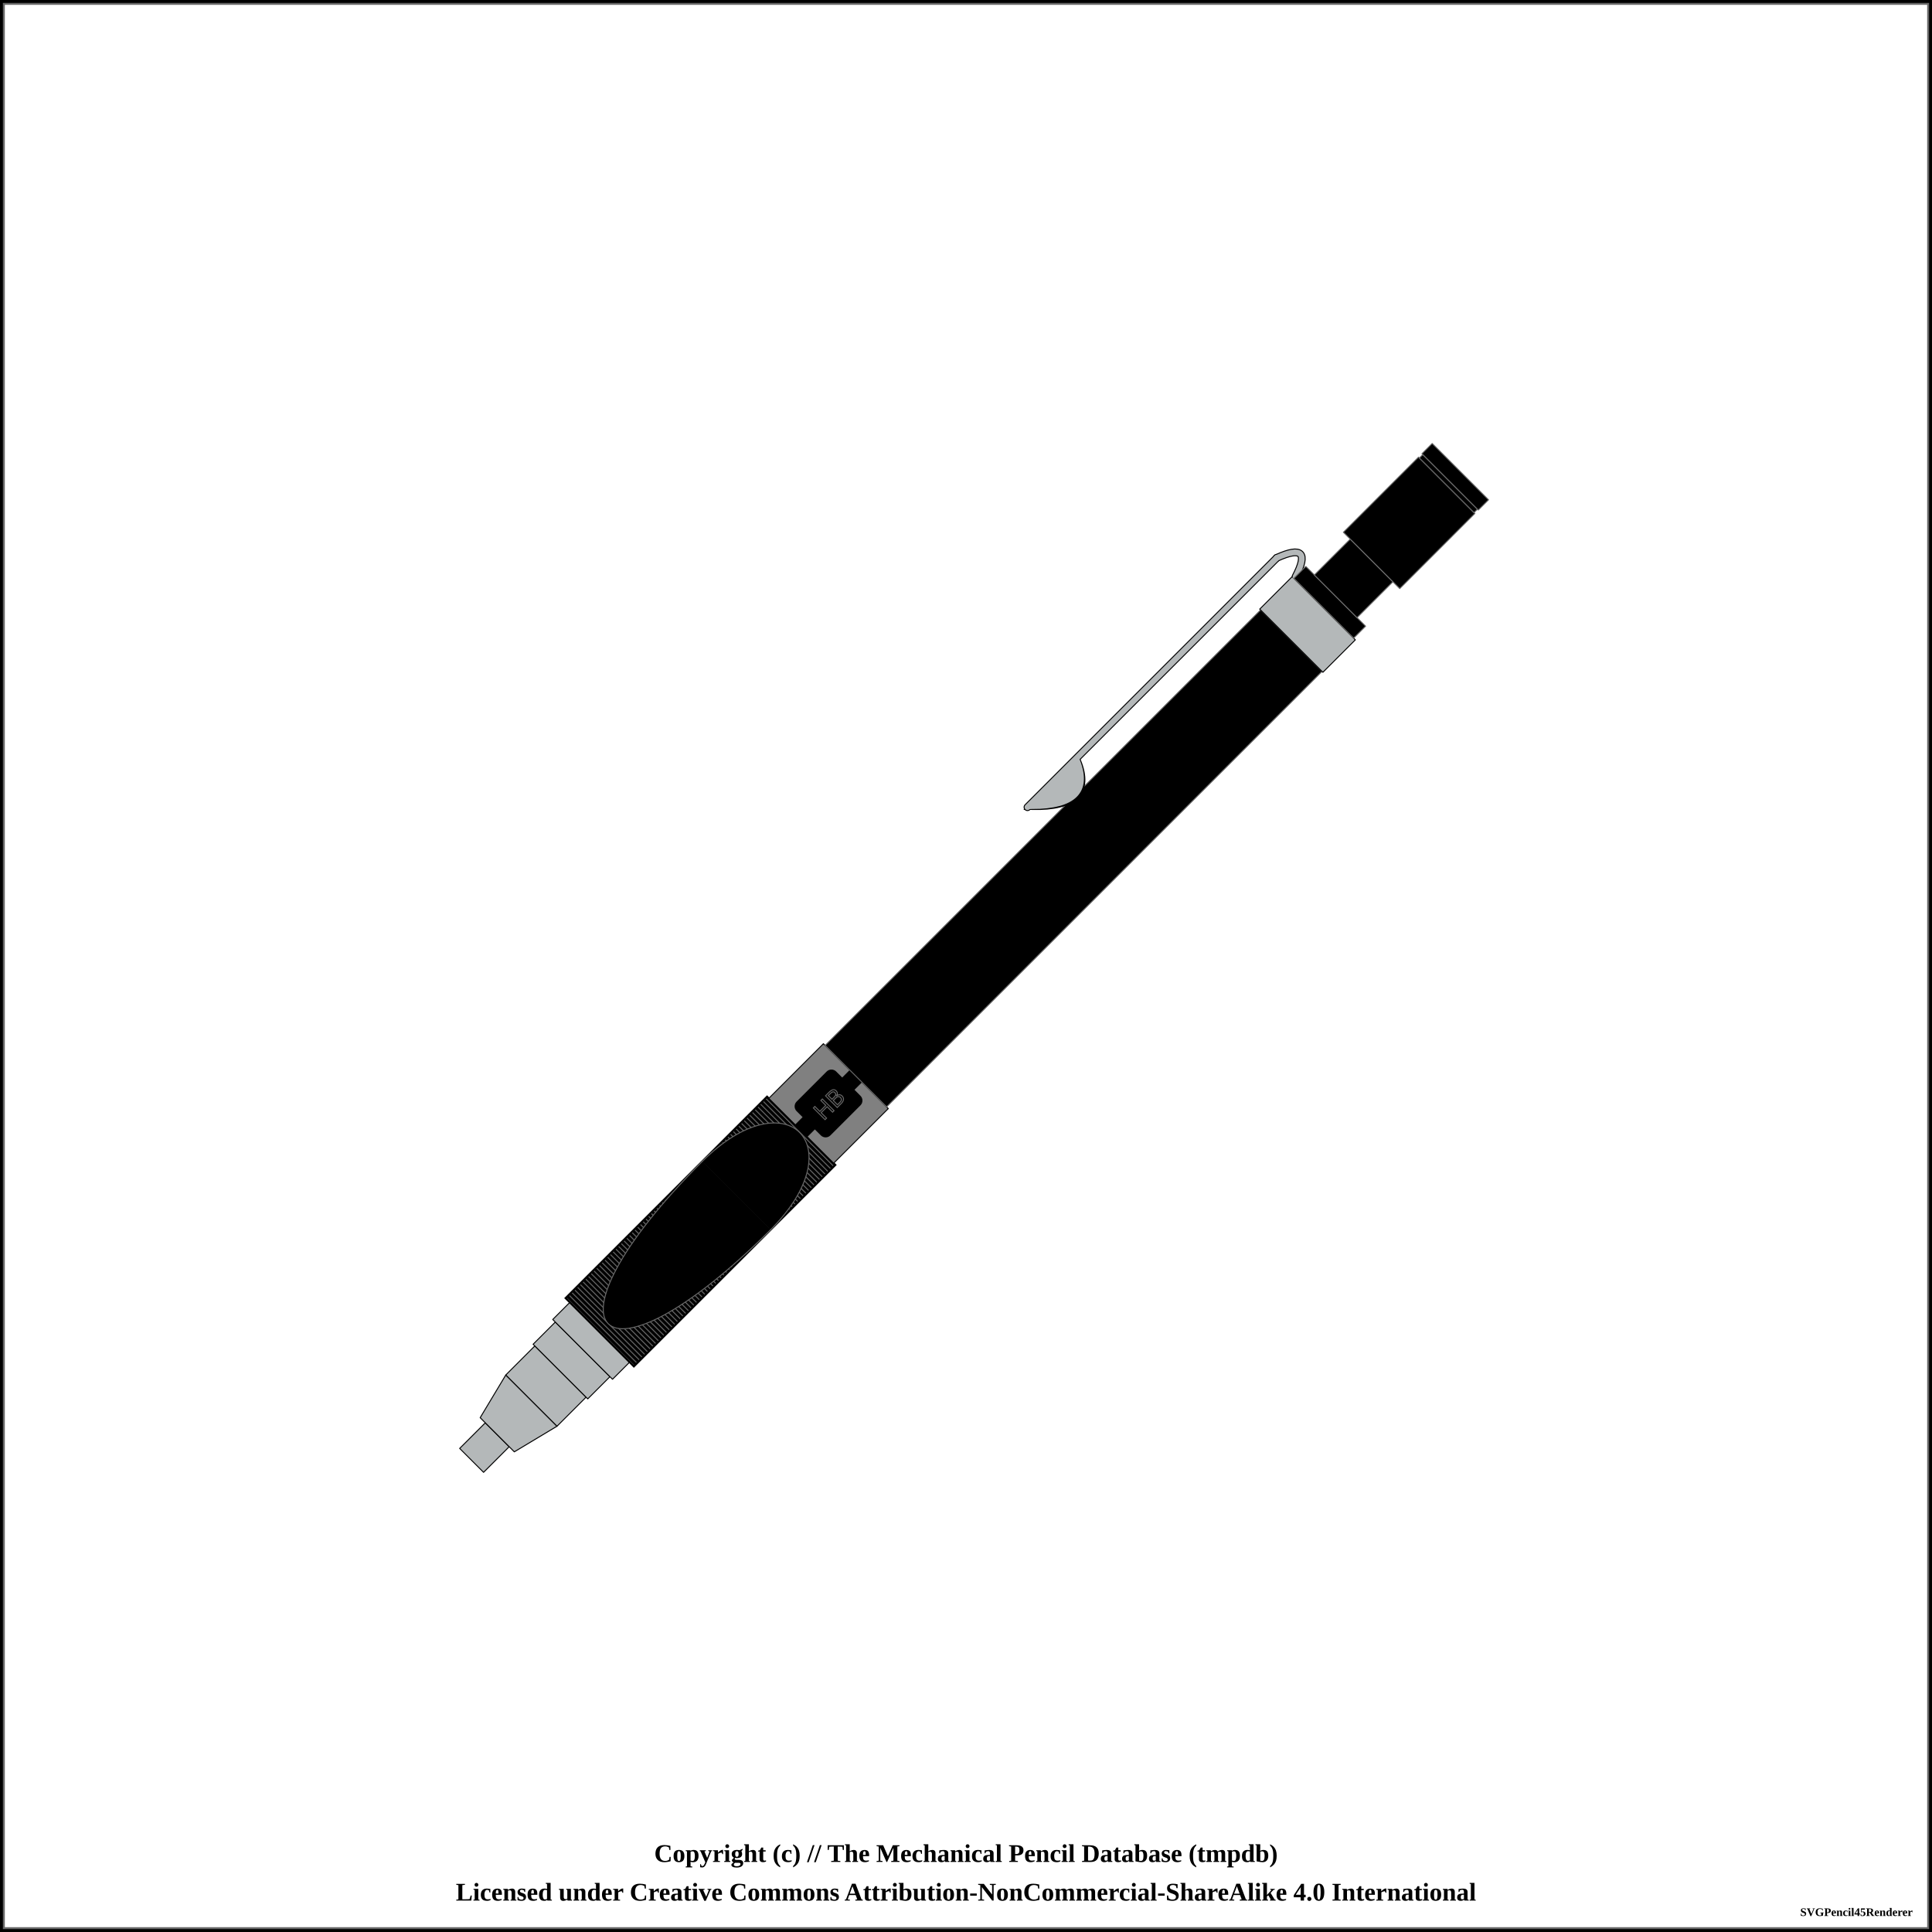
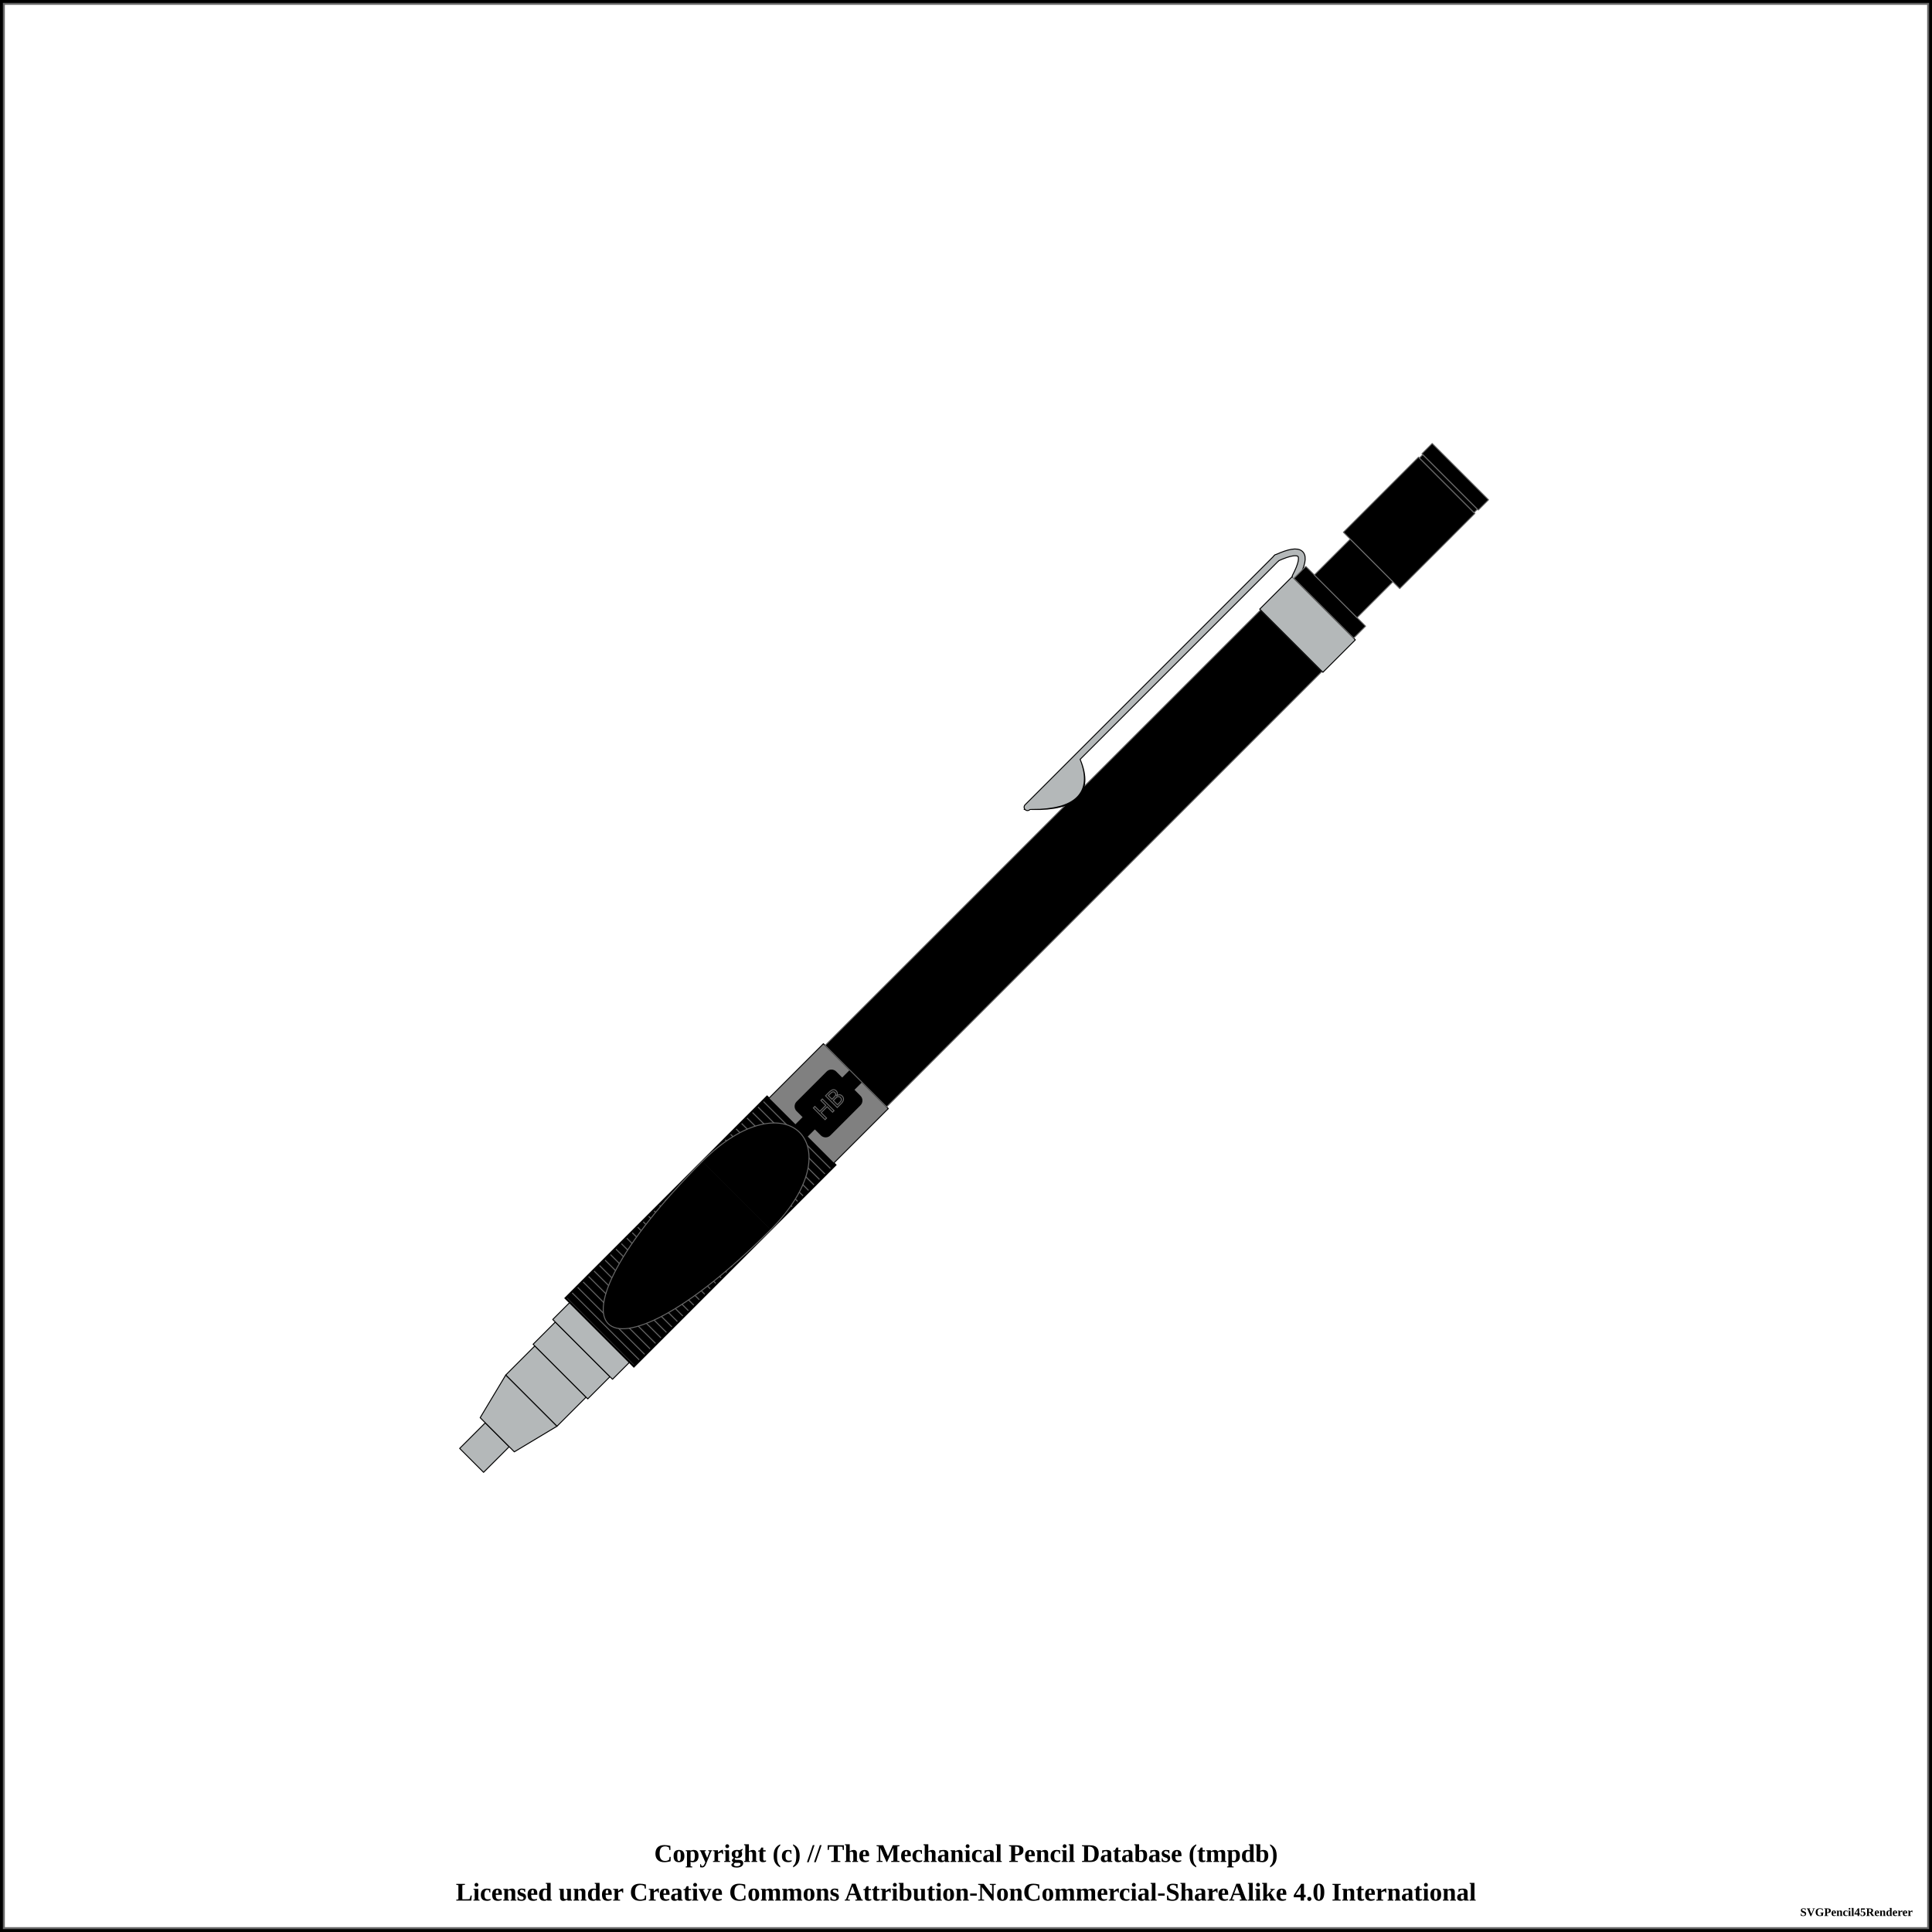
<svg xmlns="http://www.w3.org/2000/svg" width="1000" height="1000">
  <pattern id="diagonalHatch" patternUnits="userSpaceOnUse" width="8" height="8">
    <path stroke="dimgray" stroke-linecap="round" stroke-width="1" d="M 4,4 L 8,8" />
    <path stroke="dimgray" stroke-linecap="round" stroke-width="1" d="M 4,4 L 0,8" />
    <path stroke="gray" stroke-linecap="round" stroke-width="1" d="M 4,4 L 8,0" />
    <path stroke="gray" stroke-linecap="round" stroke-width="1" d="M 4,4 L 0,0" />
  </pattern>
-   <pattern id="ridged" patternUnits="userSpaceOnUse" width="2" height="2">
-     <path stroke="dimgray" stroke-linecap="round" stroke-width="1" d="M 0,0 L 0,2" />
+   <pattern id="ridged" patternUnits="userSpaceOnUse" width="4" height="4">
+     <path stroke="dimgray" stroke-linecap="round" stroke-width="1" d="M 0,0 L 0,4" />
  </pattern>
-   <pattern id="lined" patternUnits="userSpaceOnUse" width="2" height="2">
-     <path stroke="dimgray" stroke-linecap="round" stroke-width="1" d="M 0,0 L 2,0" />
+   <pattern id="lined" patternUnits="userSpaceOnUse" width="4" height="4">
+     <path stroke="dimgray" stroke-linecap="round" stroke-width="1" d="M 0,0 L 4,0" />
  </pattern>
  <pattern id="spring" patternUnits="userSpaceOnUse" width="8" height="100">
    <path stroke="dimgray" stroke-linecap="round" stroke-width="2" d="M 0,0 L 8,100" />
    <path stroke="white" stroke-linecap="round" stroke-width="1" d="M 0,0 L 8,100" />
  </pattern>
  <rect x="0" y="0" width="1000" height="1000" fill="white" stroke="black" stroke-width="4" />
  <rect x="2" y="2" width="996" height="996" fill="white" stroke="dimgray" stroke-width="1" />
  <g transform="rotate(-45 500 500)">
    <path d="M138.125 491.25 L156.875 491.25 L156.875 508.75 L138.125 508.75 Z" stroke-width="0.5" stroke="black" stroke-linejoin="round" fill="#b4b8b9" fill-opacity="1" />
    <path d="M156.875 487.5 L181.875 481.25 L181.875 518.75 L156.875 512.5 Z" stroke-width="0.5" stroke="black" stroke-linejoin="round" fill="#b4b8b9" fill-opacity="1" />
    <path d="M181.875 481.25 L203.125 481.25 L203.125 518.75 L181.875 518.75 Z" stroke-width="0.5" stroke="black" stroke-linejoin="round" fill="#b4b8b9" fill-opacity="1" />
    <path d="M203.125 480 L219.375 480 L219.375 520 L203.125 520 Z" stroke-width="0.5" stroke="black" stroke-linejoin="round" fill="#b4b8b9" fill-opacity="1" />
    <path d="M219.375 478.125 L231.875 478.125 L231.875 521.875 L219.375 521.875 Z" stroke-width="0.5" stroke="black" stroke-linejoin="round" fill="#b4b8b9" fill-opacity="1" />
    <path d="M231.875 475 L379.375 475 L379.375 525 L231.875 525 Z" stroke-width="0.5" stroke="dimgray" stroke-linejoin="round" fill="black" fill-opacity="1" />
    <path d="M231.875 475 L379.375 475 L379.375 525 L231.875 525 Z" stroke-width="1.0" stroke="black" fill="url(#ridged)" />
    <path d="M379.375 476.25 L419.375 476.25 L419.375 523.75 L379.375 523.75 Z" stroke-width="0.5" stroke="black" stroke-linejoin="round" fill="grey" fill-opacity="1" />
    <rect x="379.375" y="496" width="40" height="8" rx="0" ry="0" stroke-width="1" stroke="black" fill="black" />
    <rect x="385.375" y="488.125" width="28" height="23.75" rx="3" ry="3" stroke-width="1" stroke="black" fill="black" />
    <rect x="379.625" y="496.25" width="39.5" height="7.5" rx="0" ry="0" stroke-width="1" stroke="none" fill="black" />
    <text x="399.375" y="500" text-anchor="middle" dominant-baseline="central">
      <tspan stroke="dimgray" stroke-width="0.5" font-family="sans-serif" fill="black" textLength="{this.width * 5 - 14}"> HB</tspan>
    </text>
    <path d="M419.375 477.5 L738.125 477.5 L738.125 522.5 L419.375 522.5 Z" stroke-width="0.5" stroke="dimgray" stroke-linejoin="round" fill="black" fill-opacity="1" />
    <path d="M582.875 465.875 Q605.625 489.375 615.625 465.875 Z" stroke-width="4" stroke="black" fill="dimgray" stroke-linecap="round" />
    <line x1="580.625" y1="464.375" x2="763.125" y2="464.375" stroke-width="4" stroke="black" fill="dimgray" stroke-linecap="round" />
    <path d="M763.125 464.375 Q783.125 471.875 763.125 478.125" stroke-width="4" stroke="black" fill="none" stroke-linecap="round" />
    <path d="M738.125 476.875 L761.875 476.875 L761.875 523.125 L738.125 523.125 Z" stroke-width="0.5" stroke="black" stroke-linejoin="round" fill="#b4b8b9" fill-opacity="1" />
    <path d="M582.875 465.875 Q605.625 488.375 615.625 465.875 Z" stroke-width="3" stroke="#b4b8b9" fill="#b4b8b9" stroke-linecap="round" />
    <line x1="580.625" y1="464.375" x2="763.125" y2="464.375" stroke-width="3" stroke="#b4b8b9" fill="#b4b8b9" stroke-linecap="round" />
    <path d="M763.125 464.375 Q783.125 471.875 763.125 478.125" stroke-width="3" stroke="#b4b8b9" fill="none" stroke-linecap="round" />
    <path d="M761.875 478.125 L770.625 478.125 L770.625 521.875 L761.875 521.875 Z" stroke-width="0.5" stroke="dimgray" stroke-linejoin="round" fill="black" fill-opacity="1" />
    <path d="M770.625 484.375 L796.875 484.375 L796.875 515.625 L770.625 515.625 Z" stroke-width="0.5" stroke="dimgray" stroke-linejoin="round" fill="black" fill-opacity="1" />
    <path d="M796.875 479.375 L851.875 479.375 L851.875 520.625 L796.875 520.625 Z" stroke-width="0.5" stroke="dimgray" stroke-linejoin="round" fill="black" fill-opacity="1" />
    <path d="M851.875 480 L854.375 480 L854.375 520 L851.875 520 Z" stroke-width="0.5" stroke="dimgray" stroke-linejoin="round" fill="black" fill-opacity="1" />
    <path d="M854.375 479.375 L861.875 479.375 L861.875 520.625 L854.375 520.625 Z" stroke-width="0.5" stroke="dimgray" stroke-linejoin="round" fill="black" fill-opacity="1" />
    <rect x="231.875" y="475.25" width="99.5" height="49.5" rx="0" ry="0" stroke-width="0.5" stroke="none" fill="none" fill-opacity="1" />
    <path d="M 331.875 475 C 206.875 475, 206.875 525, 331.875 525, " stroke-width="0.5" stroke="dimgray" stroke-linecap="round" fill="black" />
    <rect x="331.875" y="475.25" width="47" height="49.5" rx="0" ry="0" stroke-width="0.5" stroke="none" fill="none" fill-opacity="1" />
    <path d="M 331.875 475 C 393.625 475, 393.625 525, 331.875 525, " stroke-width="0.5" stroke="dimgray" stroke-linecap="round" fill="black" />
  </g>
  <text x="50%" y="960" font-size="1.1em" font-weight="bold" text-anchor="middle" dominant-baseline="middle">Copyright (c) // The Mechanical Pencil Database (tmpdb)</text>
  <text x="50%" y="980" font-size="1.1em" font-weight="bold" text-anchor="middle" dominant-baseline="middle">Licensed under Creative Commons Attribution-NonCommercial-ShareAlike 4.0 International</text>
  <text x="990" y="990" font-size="0.5em" font-weight="bold" text-anchor="end" dominant-baseline="middle">SVGPencil45Renderer</text>
</svg>
